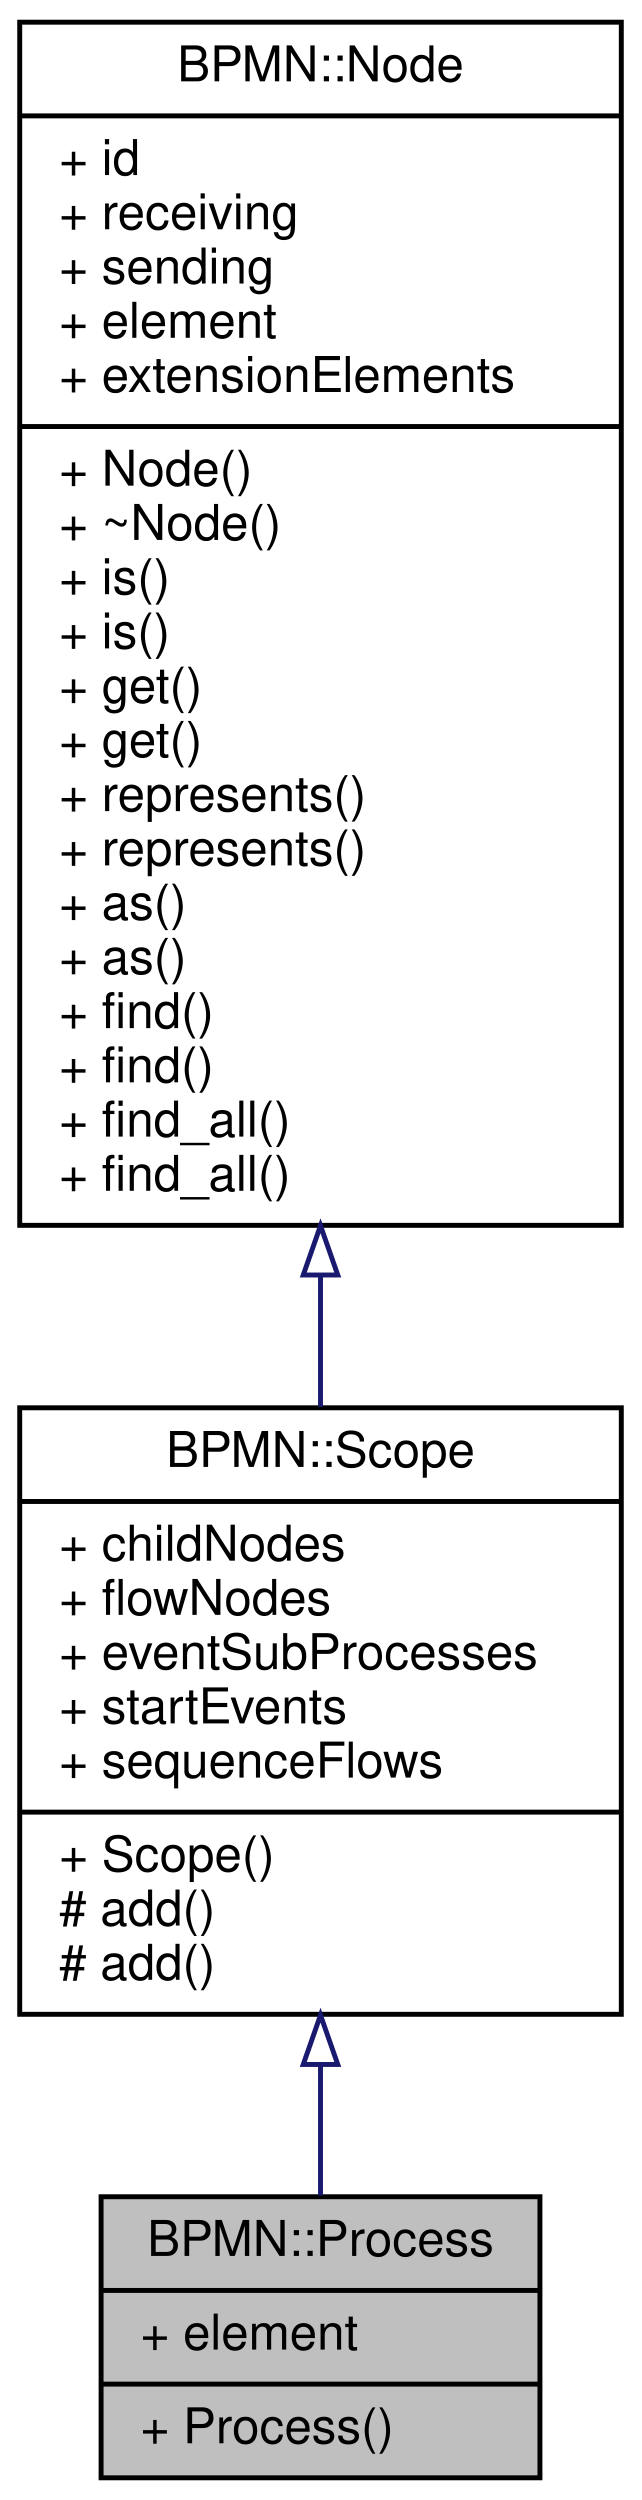
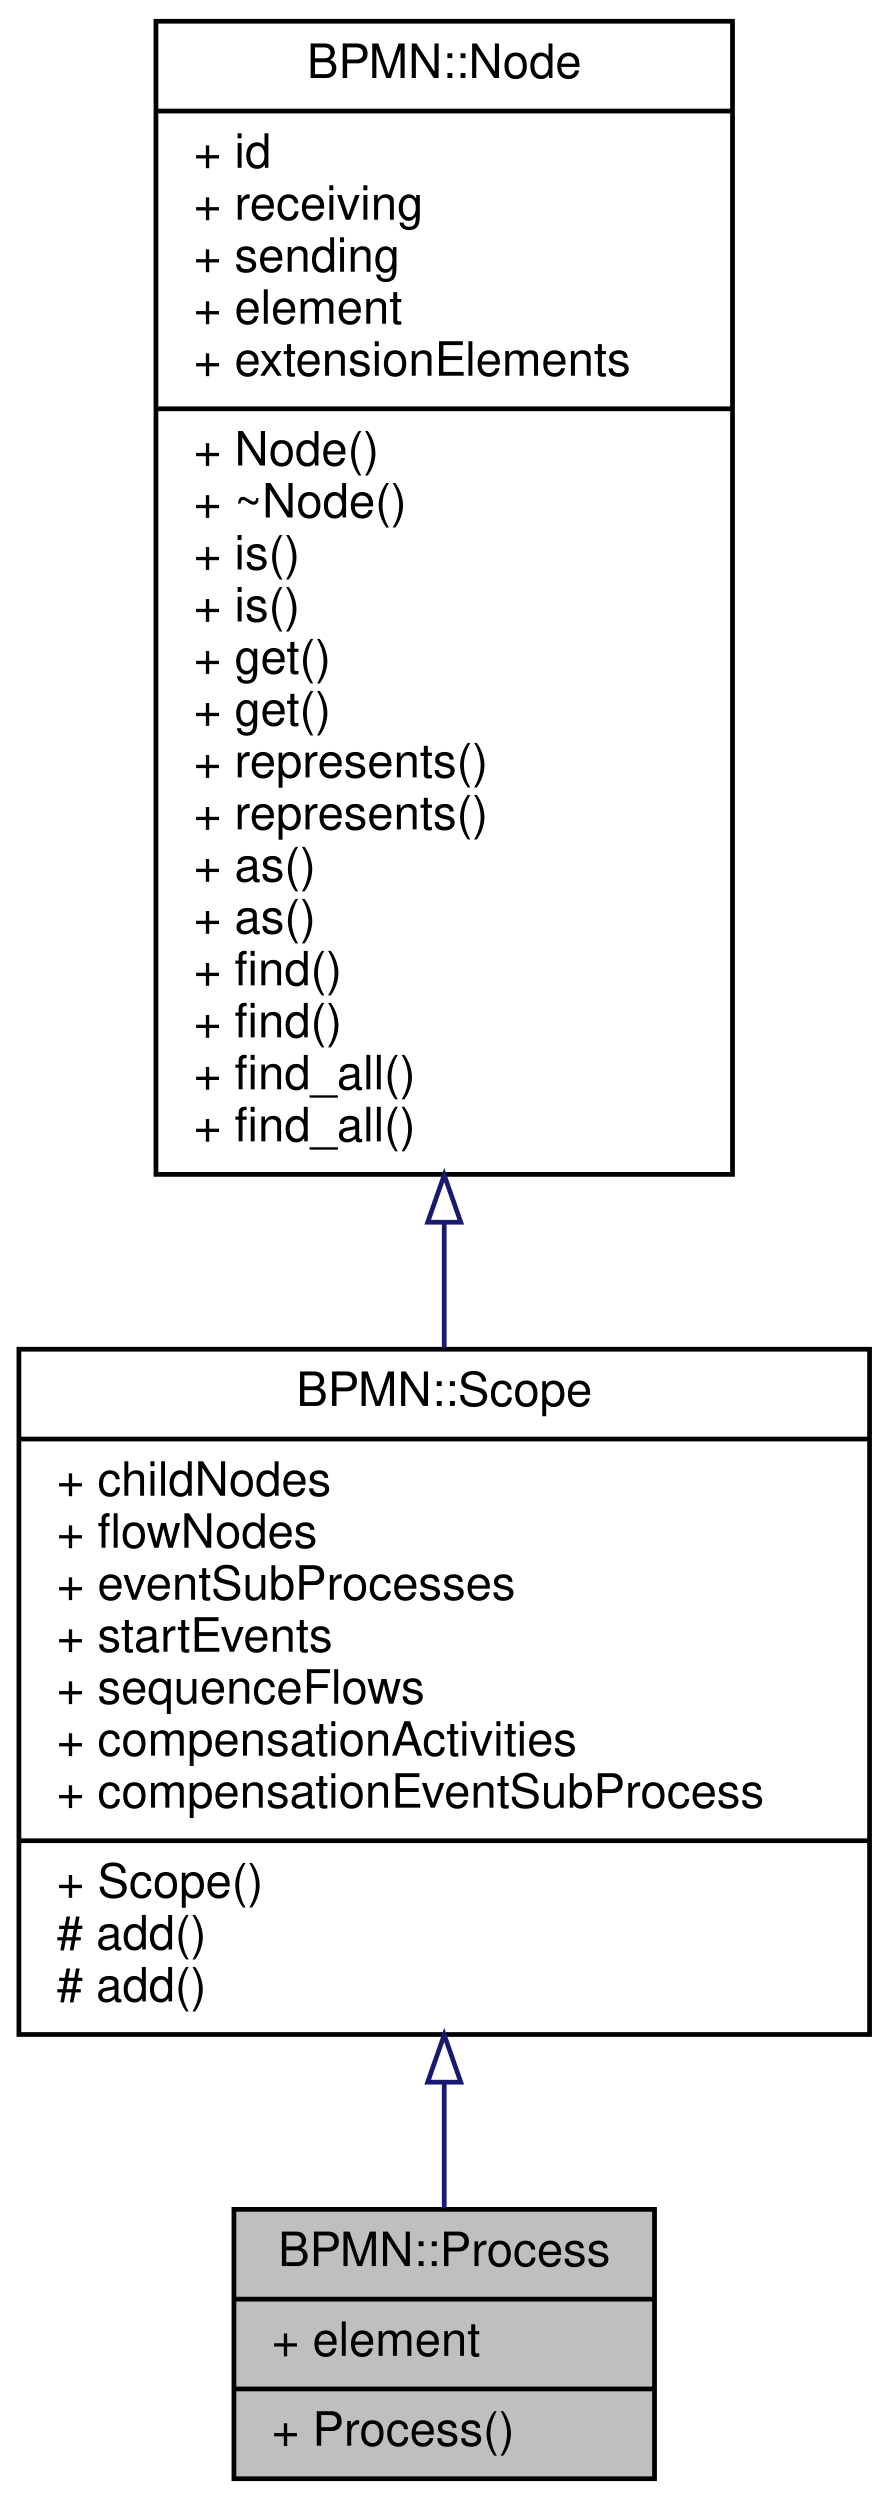
- <svg xmlns="http://www.w3.org/2000/svg" xmlns:xlink="http://www.w3.org/1999/xlink" width="130pt" height="507pt" viewBox="0.00 0.00 130.00 507.00">
-   <g id="graph0" class="graph" transform="scale(1 1) rotate(0) translate(4 503)">
+ <svg xmlns="http://www.w3.org/2000/svg" xmlns:xlink="http://www.w3.org/1999/xlink" width="188pt" height="529pt" viewBox="0.00 0.00 188.00 529.00">
+   <g id="graph0" class="graph" transform="scale(1 1) rotate(0) translate(4 525)">
    <g id="node1" class="node">
      <g id="a_node1">
        <a xlink:title=" ">
-           <polygon fill="#bfbfbf" stroke="black" points="16.5,-0.5 16.5,-57.5 105.5,-57.5 105.5,-0.5 16.5,-0.5" />
-           <text text-anchor="middle" x="61" y="-45.5" font-family="Helvetica,sans-Serif" font-size="10.00">BPMN::Process</text>
-           <polyline fill="none" stroke="black" points="16.5,-38.5 105.5,-38.5 " />
-           <text text-anchor="start" x="24.5" y="-26.5" font-family="Helvetica,sans-Serif" font-size="10.00">+ element</text>
-           <polyline fill="none" stroke="black" points="16.5,-19.5 105.5,-19.5 " />
-           <text text-anchor="start" x="24.5" y="-7.5" font-family="Helvetica,sans-Serif" font-size="10.00">+ Process()</text>
+           <polygon fill="#bfbfbf" stroke="black" points="45.5,-0.5 45.5,-57.5 134.5,-57.5 134.5,-0.5 45.5,-0.5" />
+           <text text-anchor="middle" x="90" y="-45.5" font-family="Helvetica,sans-Serif" font-size="10.00">BPMN::Process</text>
+           <polyline fill="none" stroke="black" points="45.5,-38.5 134.5,-38.5 " />
+           <text text-anchor="start" x="53.5" y="-26.5" font-family="Helvetica,sans-Serif" font-size="10.00">+ element</text>
+           <polyline fill="none" stroke="black" points="45.5,-19.5 134.5,-19.5 " />
+           <text text-anchor="start" x="53.5" y="-7.5" font-family="Helvetica,sans-Serif" font-size="10.00">+ Process()</text>
        </a>
      </g>
    </g>
    <g id="node2" class="node">
      <g id="a_node2">
        <a xlink:href="classBPMN_1_1Scope.html" target="_top" xlink:title="Base class for BPMN elements that may contain a ChildNode elements.">
-           <polygon fill="none" stroke="black" points="0,-94.5 0,-217.5 122,-217.5 122,-94.5 0,-94.5" />
-           <text text-anchor="middle" x="61" y="-205.5" font-family="Helvetica,sans-Serif" font-size="10.00">BPMN::Scope</text>
-           <polyline fill="none" stroke="black" points="0,-198.5 122,-198.5 " />
-           <text text-anchor="start" x="8" y="-186.5" font-family="Helvetica,sans-Serif" font-size="10.00">+ childNodes</text>
-           <text text-anchor="start" x="8" y="-175.5" font-family="Helvetica,sans-Serif" font-size="10.00">+ flowNodes</text>
-           <text text-anchor="start" x="8" y="-164.5" font-family="Helvetica,sans-Serif" font-size="10.00">+ eventSubProcesses</text>
-           <text text-anchor="start" x="8" y="-153.5" font-family="Helvetica,sans-Serif" font-size="10.00">+ startEvents</text>
-           <text text-anchor="start" x="8" y="-142.5" font-family="Helvetica,sans-Serif" font-size="10.00">+ sequenceFlows</text>
-           <polyline fill="none" stroke="black" points="0,-135.5 122,-135.5 " />
+           <polygon fill="none" stroke="black" points="0,-94.5 0,-239.5 180,-239.5 180,-94.5 0,-94.5" />
+           <text text-anchor="middle" x="90" y="-227.5" font-family="Helvetica,sans-Serif" font-size="10.00">BPMN::Scope</text>
+           <polyline fill="none" stroke="black" points="0,-220.5 180,-220.5 " />
+           <text text-anchor="start" x="8" y="-208.5" font-family="Helvetica,sans-Serif" font-size="10.00">+ childNodes</text>
+           <text text-anchor="start" x="8" y="-197.5" font-family="Helvetica,sans-Serif" font-size="10.00">+ flowNodes</text>
+           <text text-anchor="start" x="8" y="-186.5" font-family="Helvetica,sans-Serif" font-size="10.00">+ eventSubProcesses</text>
+           <text text-anchor="start" x="8" y="-175.5" font-family="Helvetica,sans-Serif" font-size="10.00">+ startEvents</text>
+           <text text-anchor="start" x="8" y="-164.5" font-family="Helvetica,sans-Serif" font-size="10.00">+ sequenceFlows</text>
+           <text text-anchor="start" x="8" y="-153.5" font-family="Helvetica,sans-Serif" font-size="10.00">+ compensationActivities</text>
+           <text text-anchor="start" x="8" y="-142.5" font-family="Helvetica,sans-Serif" font-size="10.00">+ compensationEventSubProcess</text>
+           <polyline fill="none" stroke="black" points="0,-135.5 180,-135.5 " />
          <text text-anchor="start" x="8" y="-123.5" font-family="Helvetica,sans-Serif" font-size="10.00">+ Scope()</text>
          <text text-anchor="start" x="8" y="-112.5" font-family="Helvetica,sans-Serif" font-size="10.00"># add()</text>
          <text text-anchor="start" x="8" y="-101.5" font-family="Helvetica,sans-Serif" font-size="10.00"># add()</text>
        </a>
      </g>
    </g>
    <g id="edge1" class="edge">
-       <path fill="none" stroke="midnightblue" d="M61,-84.14C61,-74.8 61,-65.71 61,-57.74" />
-       <polygon fill="none" stroke="midnightblue" points="57.5,-84.33 61,-94.33 64.5,-84.33 57.5,-84.33" />
+       <path fill="none" stroke="midnightblue" d="M90,-84.39C90,-74.86 90,-65.71 90,-57.71" />
+       <polygon fill="none" stroke="midnightblue" points="86.5,-84.42 90,-94.42 93.5,-84.42 86.5,-84.42" />
    </g>
    <g id="node3" class="node">
      <g id="a_node3">
        <a xlink:href="classBPMN_1_1Node.html" target="_top" xlink:title="Base class for all elements in a BPMN model.">
-           <polygon fill="none" stroke="black" points="0,-254.5 0,-498.5 122,-498.5 122,-254.5 0,-254.5" />
-           <text text-anchor="middle" x="61" y="-486.5" font-family="Helvetica,sans-Serif" font-size="10.00">BPMN::Node</text>
-           <polyline fill="none" stroke="black" points="0,-479.5 122,-479.5 " />
-           <text text-anchor="start" x="8" y="-467.5" font-family="Helvetica,sans-Serif" font-size="10.00">+ id</text>
-           <text text-anchor="start" x="8" y="-456.5" font-family="Helvetica,sans-Serif" font-size="10.00">+ receiving</text>
-           <text text-anchor="start" x="8" y="-445.5" font-family="Helvetica,sans-Serif" font-size="10.00">+ sending</text>
-           <text text-anchor="start" x="8" y="-434.5" font-family="Helvetica,sans-Serif" font-size="10.00">+ element</text>
-           <text text-anchor="start" x="8" y="-423.5" font-family="Helvetica,sans-Serif" font-size="10.00">+ extensionElements</text>
-           <polyline fill="none" stroke="black" points="0,-416.5 122,-416.5 " />
-           <text text-anchor="start" x="8" y="-404.5" font-family="Helvetica,sans-Serif" font-size="10.00">+ Node()</text>
-           <text text-anchor="start" x="8" y="-393.5" font-family="Helvetica,sans-Serif" font-size="10.00">+ ~Node()</text>
-           <text text-anchor="start" x="8" y="-382.5" font-family="Helvetica,sans-Serif" font-size="10.00">+ is()</text>
-           <text text-anchor="start" x="8" y="-371.5" font-family="Helvetica,sans-Serif" font-size="10.00">+ is()</text>
-           <text text-anchor="start" x="8" y="-360.5" font-family="Helvetica,sans-Serif" font-size="10.00">+ get()</text>
-           <text text-anchor="start" x="8" y="-349.5" font-family="Helvetica,sans-Serif" font-size="10.00">+ get()</text>
-           <text text-anchor="start" x="8" y="-338.5" font-family="Helvetica,sans-Serif" font-size="10.00">+ represents()</text>
-           <text text-anchor="start" x="8" y="-327.5" font-family="Helvetica,sans-Serif" font-size="10.00">+ represents()</text>
-           <text text-anchor="start" x="8" y="-316.5" font-family="Helvetica,sans-Serif" font-size="10.00">+ as()</text>
-           <text text-anchor="start" x="8" y="-305.5" font-family="Helvetica,sans-Serif" font-size="10.00">+ as()</text>
-           <text text-anchor="start" x="8" y="-294.5" font-family="Helvetica,sans-Serif" font-size="10.00">+ find()</text>
-           <text text-anchor="start" x="8" y="-283.5" font-family="Helvetica,sans-Serif" font-size="10.00">+ find()</text>
-           <text text-anchor="start" x="8" y="-272.5" font-family="Helvetica,sans-Serif" font-size="10.00">+ find_all()</text>
-           <text text-anchor="start" x="8" y="-261.5" font-family="Helvetica,sans-Serif" font-size="10.00">+ find_all()</text>
+           <polygon fill="none" stroke="black" points="29,-276.5 29,-520.5 151,-520.5 151,-276.5 29,-276.5" />
+           <text text-anchor="middle" x="90" y="-508.5" font-family="Helvetica,sans-Serif" font-size="10.00">BPMN::Node</text>
+           <polyline fill="none" stroke="black" points="29,-501.5 151,-501.5 " />
+           <text text-anchor="start" x="37" y="-489.5" font-family="Helvetica,sans-Serif" font-size="10.00">+ id</text>
+           <text text-anchor="start" x="37" y="-478.5" font-family="Helvetica,sans-Serif" font-size="10.00">+ receiving</text>
+           <text text-anchor="start" x="37" y="-467.5" font-family="Helvetica,sans-Serif" font-size="10.00">+ sending</text>
+           <text text-anchor="start" x="37" y="-456.5" font-family="Helvetica,sans-Serif" font-size="10.00">+ element</text>
+           <text text-anchor="start" x="37" y="-445.5" font-family="Helvetica,sans-Serif" font-size="10.00">+ extensionElements</text>
+           <polyline fill="none" stroke="black" points="29,-438.5 151,-438.5 " />
+           <text text-anchor="start" x="37" y="-426.5" font-family="Helvetica,sans-Serif" font-size="10.00">+ Node()</text>
+           <text text-anchor="start" x="37" y="-415.5" font-family="Helvetica,sans-Serif" font-size="10.00">+ ~Node()</text>
+           <text text-anchor="start" x="37" y="-404.5" font-family="Helvetica,sans-Serif" font-size="10.00">+ is()</text>
+           <text text-anchor="start" x="37" y="-393.5" font-family="Helvetica,sans-Serif" font-size="10.00">+ is()</text>
+           <text text-anchor="start" x="37" y="-382.5" font-family="Helvetica,sans-Serif" font-size="10.00">+ get()</text>
+           <text text-anchor="start" x="37" y="-371.5" font-family="Helvetica,sans-Serif" font-size="10.00">+ get()</text>
+           <text text-anchor="start" x="37" y="-360.5" font-family="Helvetica,sans-Serif" font-size="10.00">+ represents()</text>
+           <text text-anchor="start" x="37" y="-349.5" font-family="Helvetica,sans-Serif" font-size="10.00">+ represents()</text>
+           <text text-anchor="start" x="37" y="-338.5" font-family="Helvetica,sans-Serif" font-size="10.00">+ as()</text>
+           <text text-anchor="start" x="37" y="-327.5" font-family="Helvetica,sans-Serif" font-size="10.00">+ as()</text>
+           <text text-anchor="start" x="37" y="-316.5" font-family="Helvetica,sans-Serif" font-size="10.00">+ find()</text>
+           <text text-anchor="start" x="37" y="-305.5" font-family="Helvetica,sans-Serif" font-size="10.00">+ find()</text>
+           <text text-anchor="start" x="37" y="-294.5" font-family="Helvetica,sans-Serif" font-size="10.00">+ find_all()</text>
+           <text text-anchor="start" x="37" y="-283.5" font-family="Helvetica,sans-Serif" font-size="10.00">+ find_all()</text>
        </a>
      </g>
    </g>
    <g id="edge2" class="edge">
-       <path fill="none" stroke="midnightblue" d="M61,-244.37C61,-235.16 61,-226.17 61,-217.67" />
-       <polygon fill="none" stroke="midnightblue" points="57.5,-244.43 61,-254.43 64.5,-244.43 57.5,-244.43" />
+       <path fill="none" stroke="midnightblue" d="M90,-266.15C90,-257.14 90,-248.27 90,-239.77" />
+       <polygon fill="none" stroke="midnightblue" points="86.5,-266.37 90,-276.37 93.5,-266.37 86.5,-266.37" />
    </g>
  </g>
</svg>
